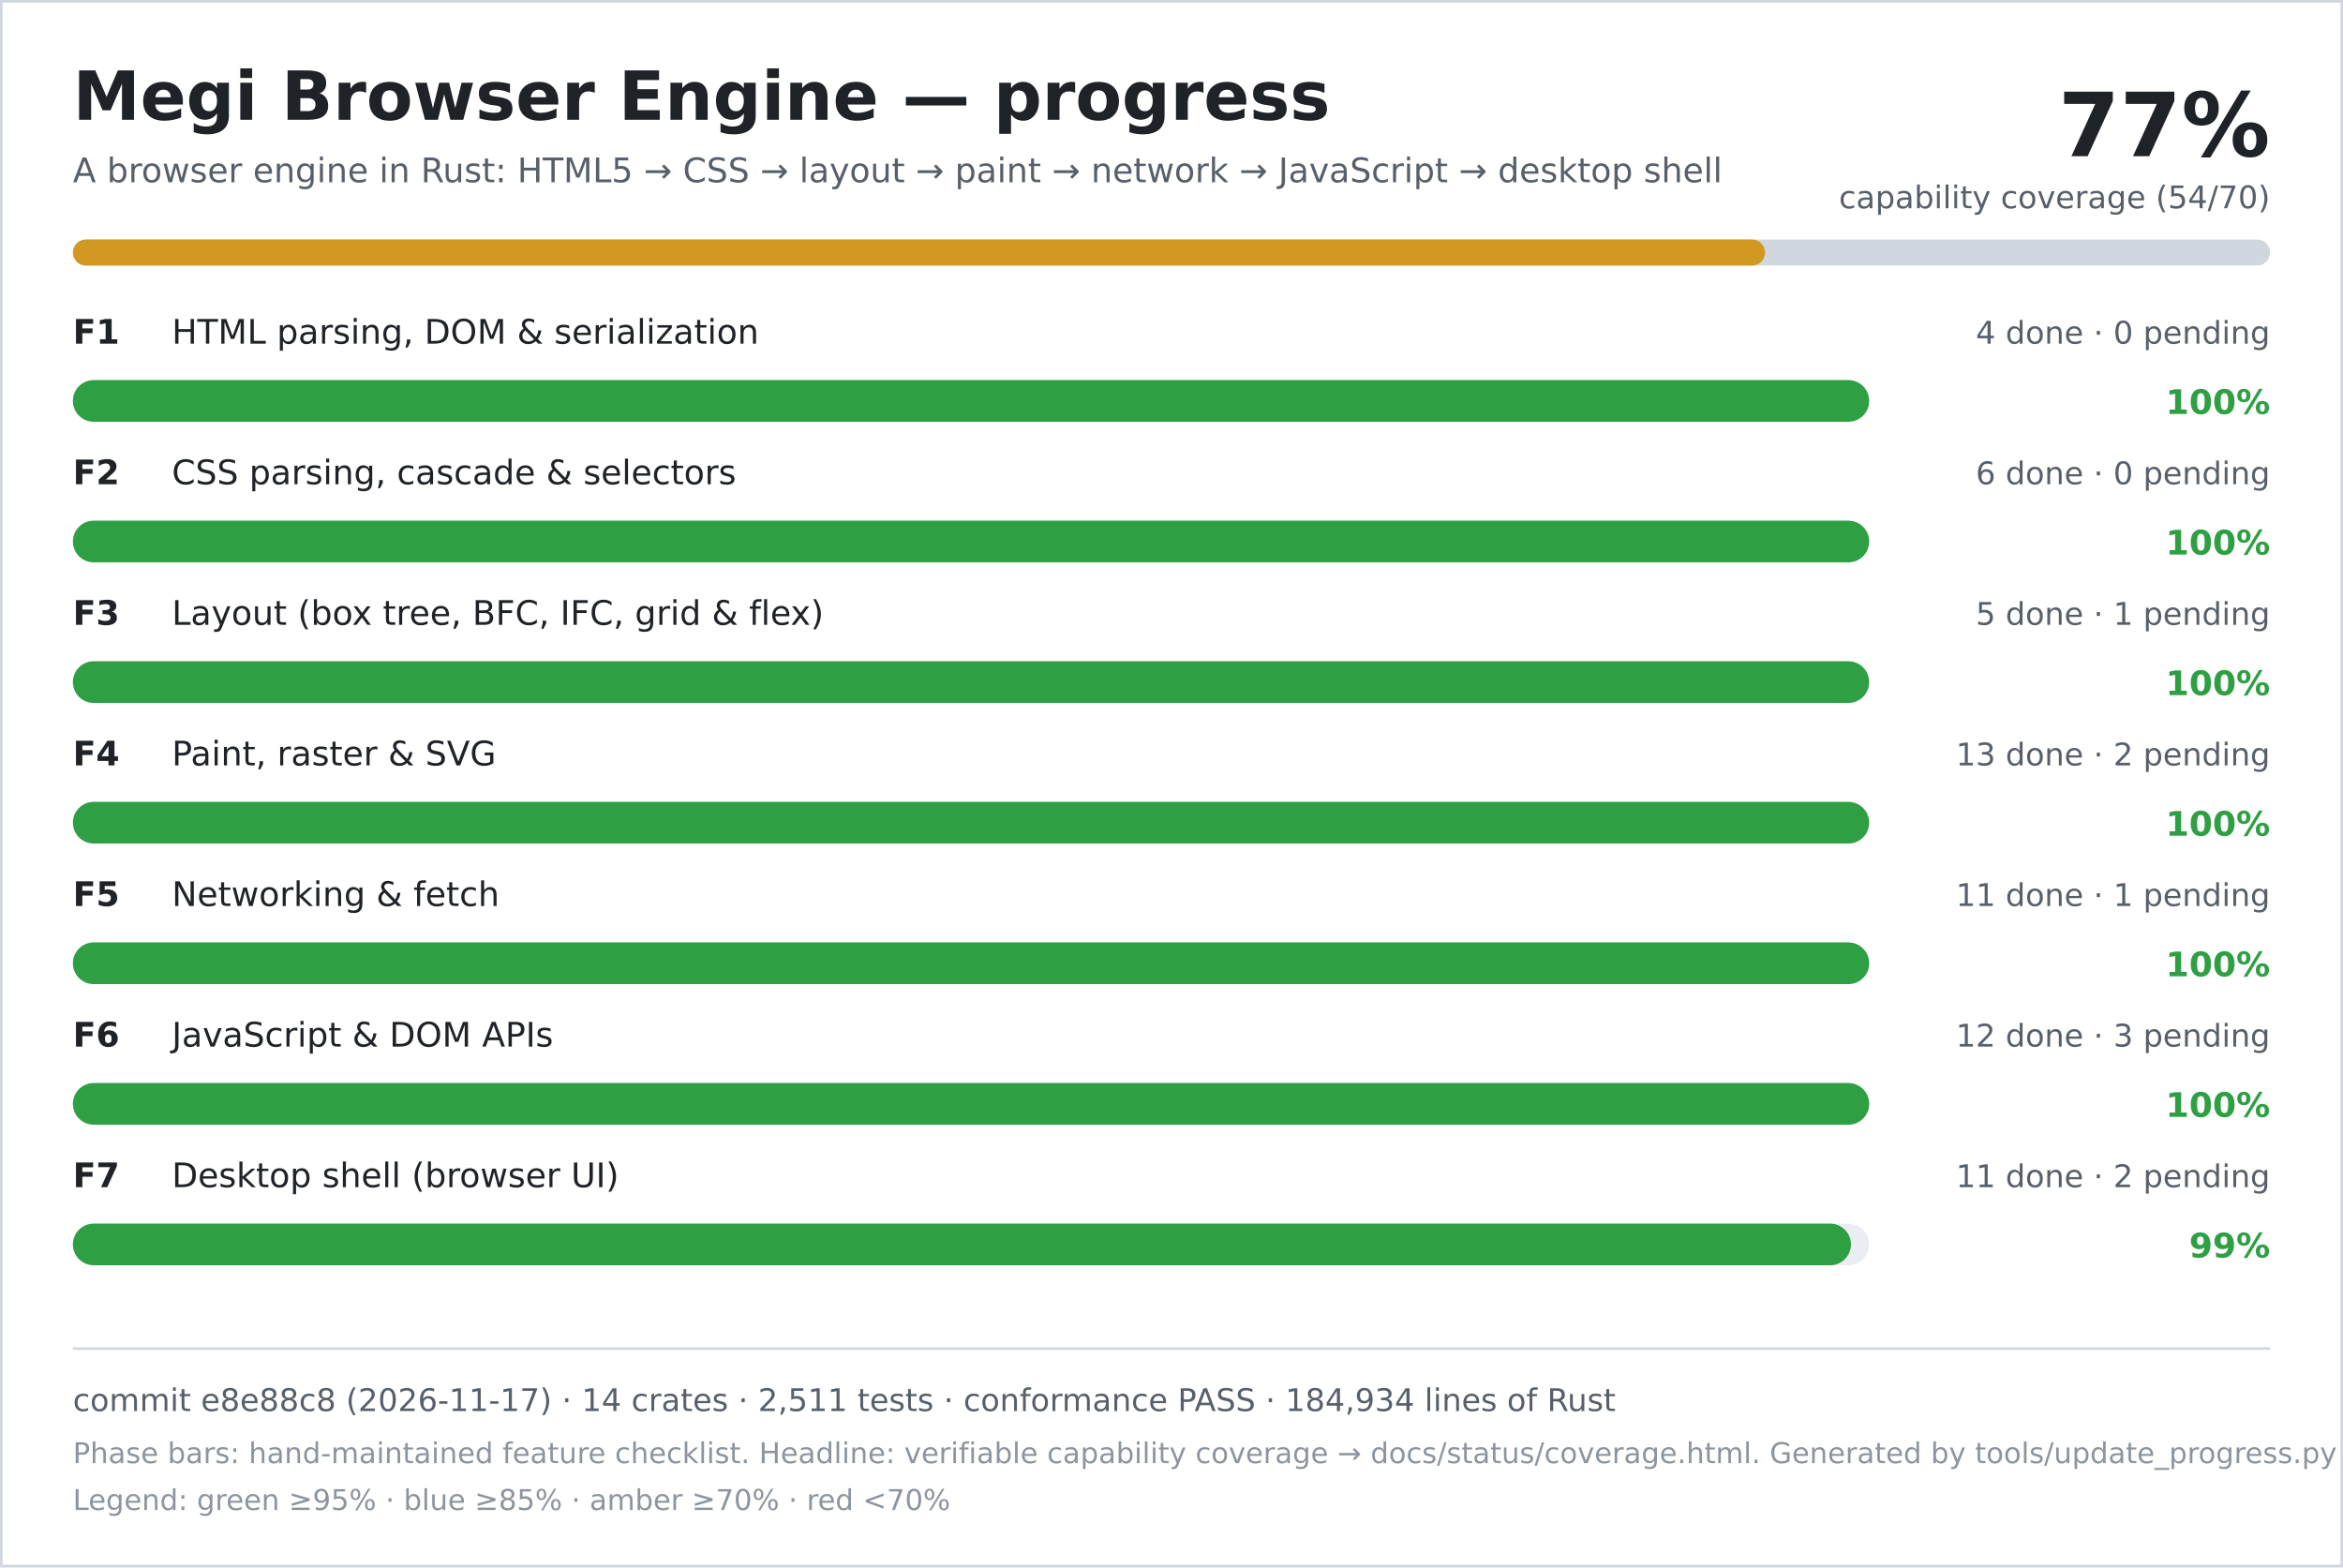
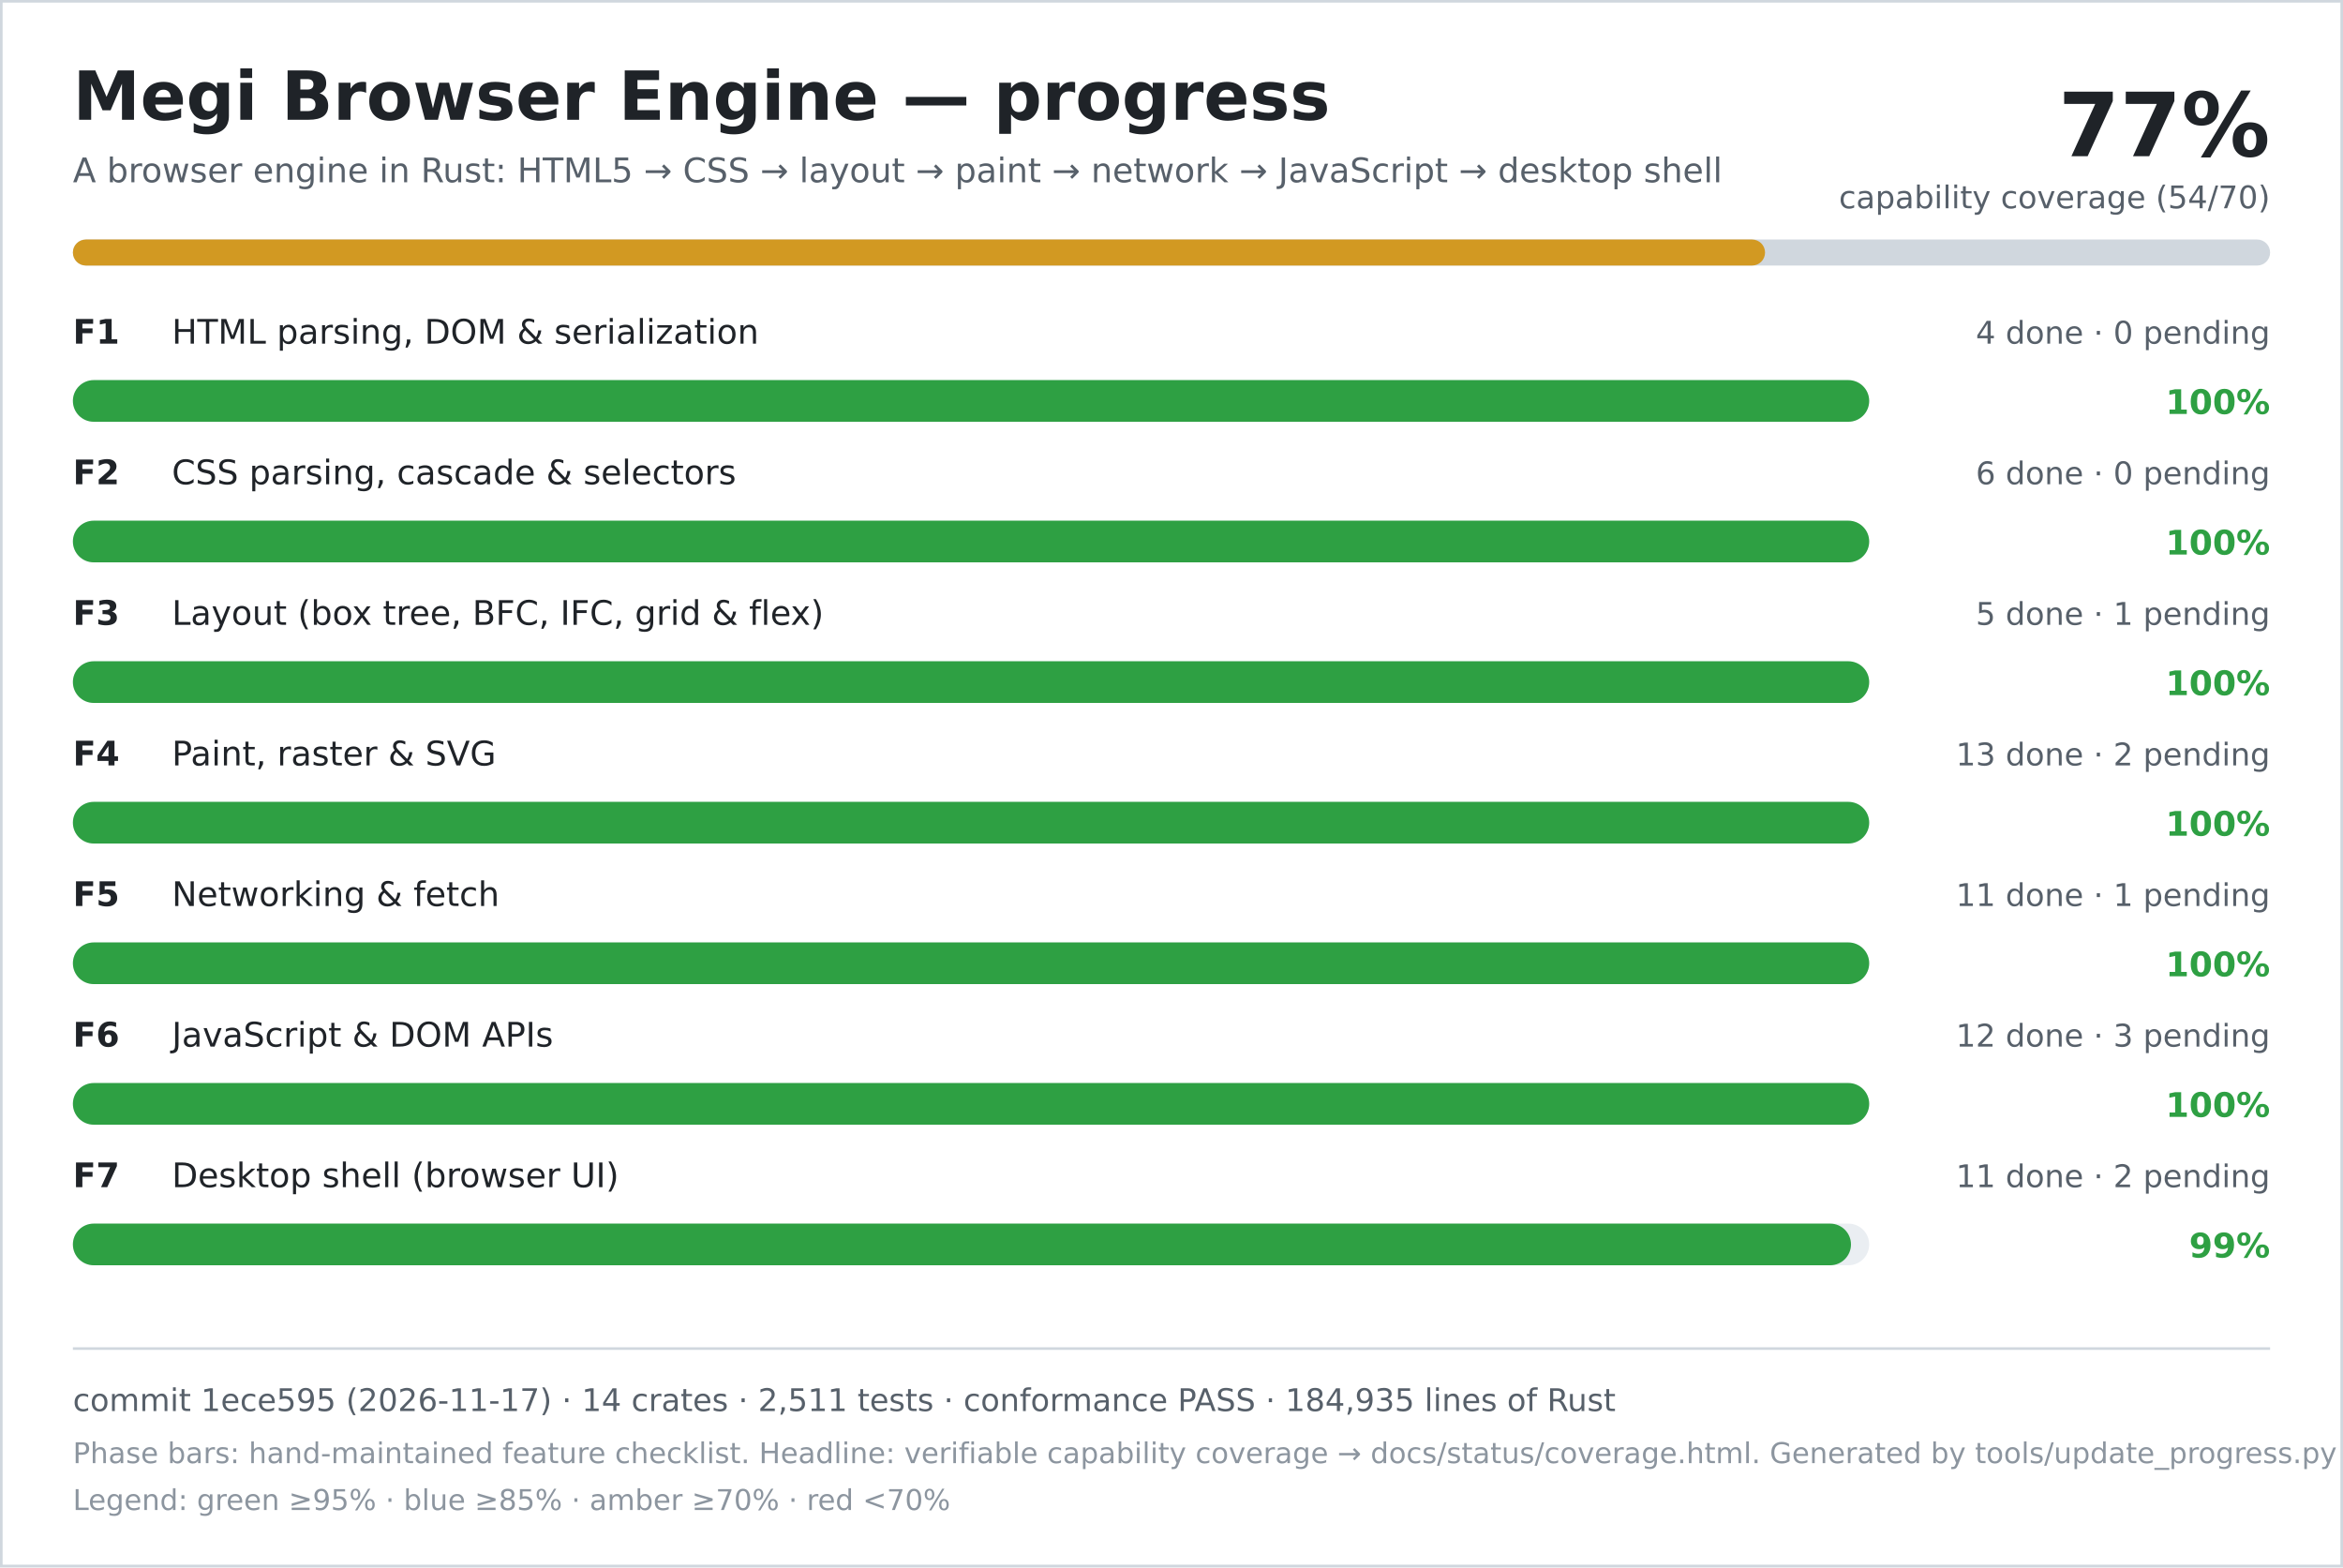
<svg xmlns="http://www.w3.org/2000/svg" width="900" height="602" viewBox="0 0 900 602" role="img" aria-labelledby="title desc">
  <rect width="900" height="602" fill="#ffffff" />
  <rect x="0.5" y="0.5" width="899" height="601" fill="none" stroke="#d0d7de" />
  <text x="28" y="46" font-family="DejaVu Sans, Verdana, sans-serif" font-size="26" font-weight="700" fill="#1f2328">Megi Browser Engine — progress</text>
  <text x="28" y="70" font-family="DejaVu Sans, Verdana, sans-serif" font-size="13" fill="#57606a">A browser engine in Rust: HTML5 → CSS → layout → paint → network → JavaScript → desktop shell</text>
  <text x="872" y="60" text-anchor="end" font-family="DejaVu Sans, Verdana, sans-serif" font-size="34" font-weight="700" fill="#1f2328">77%</text>
  <text x="872" y="80" text-anchor="end" font-family="DejaVu Sans, Verdana, sans-serif" font-size="12" fill="#57606a">capability coverage (54/70)</text>
  <rect x="28" y="92" width="844" height="10" rx="5" fill="#d0d7de" />
  <rect x="28" y="92" width="650" height="10" rx="5" fill="#d29922" />
  <text x="28" y="132" font-family="DejaVu Sans, Verdana, sans-serif" font-size="13" font-weight="700" fill="#1f2328">F1</text>
  <text x="66" y="132" font-family="DejaVu Sans, Verdana, sans-serif" font-size="13" fill="#1f2328">HTML parsing, DOM &amp; serialization</text>
  <text x="872" y="132" text-anchor="end" font-family="DejaVu Sans, Verdana, sans-serif" font-size="12" fill="#57606a">4 done · 0 pending</text>
  <rect x="28" y="146" width="690" height="16" rx="8" fill="#eaeef2" />
  <rect x="28" y="146" width="690" height="16" rx="8" fill="#2ea043" />
  <text x="872" y="159" text-anchor="end" font-family="DejaVu Sans, Verdana, sans-serif" font-size="13" font-weight="700" fill="#2ea043">100%</text>
  <text x="28" y="186" font-family="DejaVu Sans, Verdana, sans-serif" font-size="13" font-weight="700" fill="#1f2328">F2</text>
  <text x="66" y="186" font-family="DejaVu Sans, Verdana, sans-serif" font-size="13" fill="#1f2328">CSS parsing, cascade &amp; selectors</text>
  <text x="872" y="186" text-anchor="end" font-family="DejaVu Sans, Verdana, sans-serif" font-size="12" fill="#57606a">6 done · 0 pending</text>
  <rect x="28" y="200" width="690" height="16" rx="8" fill="#eaeef2" />
  <rect x="28" y="200" width="690" height="16" rx="8" fill="#2ea043" />
  <text x="872" y="213" text-anchor="end" font-family="DejaVu Sans, Verdana, sans-serif" font-size="13" font-weight="700" fill="#2ea043">100%</text>
  <text x="28" y="240" font-family="DejaVu Sans, Verdana, sans-serif" font-size="13" font-weight="700" fill="#1f2328">F3</text>
  <text x="66" y="240" font-family="DejaVu Sans, Verdana, sans-serif" font-size="13" fill="#1f2328">Layout (box tree, BFC, IFC, grid &amp; flex)</text>
  <text x="872" y="240" text-anchor="end" font-family="DejaVu Sans, Verdana, sans-serif" font-size="12" fill="#57606a">5 done · 1 pending</text>
  <rect x="28" y="254" width="690" height="16" rx="8" fill="#eaeef2" />
  <rect x="28" y="254" width="690" height="16" rx="8" fill="#2ea043" />
  <text x="872" y="267" text-anchor="end" font-family="DejaVu Sans, Verdana, sans-serif" font-size="13" font-weight="700" fill="#2ea043">100%</text>
  <text x="28" y="294" font-family="DejaVu Sans, Verdana, sans-serif" font-size="13" font-weight="700" fill="#1f2328">F4</text>
  <text x="66" y="294" font-family="DejaVu Sans, Verdana, sans-serif" font-size="13" fill="#1f2328">Paint, raster &amp; SVG</text>
  <text x="872" y="294" text-anchor="end" font-family="DejaVu Sans, Verdana, sans-serif" font-size="12" fill="#57606a">13 done · 2 pending</text>
  <rect x="28" y="308" width="690" height="16" rx="8" fill="#eaeef2" />
  <rect x="28" y="308" width="690" height="16" rx="8" fill="#2ea043" />
  <text x="872" y="321" text-anchor="end" font-family="DejaVu Sans, Verdana, sans-serif" font-size="13" font-weight="700" fill="#2ea043">100%</text>
  <text x="28" y="348" font-family="DejaVu Sans, Verdana, sans-serif" font-size="13" font-weight="700" fill="#1f2328">F5</text>
  <text x="66" y="348" font-family="DejaVu Sans, Verdana, sans-serif" font-size="13" fill="#1f2328">Networking &amp; fetch</text>
  <text x="872" y="348" text-anchor="end" font-family="DejaVu Sans, Verdana, sans-serif" font-size="12" fill="#57606a">11 done · 1 pending</text>
  <rect x="28" y="362" width="690" height="16" rx="8" fill="#eaeef2" />
  <rect x="28" y="362" width="690" height="16" rx="8" fill="#2ea043" />
  <text x="872" y="375" text-anchor="end" font-family="DejaVu Sans, Verdana, sans-serif" font-size="13" font-weight="700" fill="#2ea043">100%</text>
  <text x="28" y="402" font-family="DejaVu Sans, Verdana, sans-serif" font-size="13" font-weight="700" fill="#1f2328">F6</text>
  <text x="66" y="402" font-family="DejaVu Sans, Verdana, sans-serif" font-size="13" fill="#1f2328">JavaScript &amp; DOM APIs</text>
  <text x="872" y="402" text-anchor="end" font-family="DejaVu Sans, Verdana, sans-serif" font-size="12" fill="#57606a">12 done · 3 pending</text>
  <rect x="28" y="416" width="690" height="16" rx="8" fill="#eaeef2" />
  <rect x="28" y="416" width="690" height="16" rx="8" fill="#2ea043" />
  <text x="872" y="429" text-anchor="end" font-family="DejaVu Sans, Verdana, sans-serif" font-size="13" font-weight="700" fill="#2ea043">100%</text>
  <text x="28" y="456" font-family="DejaVu Sans, Verdana, sans-serif" font-size="13" font-weight="700" fill="#1f2328">F7</text>
  <text x="66" y="456" font-family="DejaVu Sans, Verdana, sans-serif" font-size="13" fill="#1f2328">Desktop shell (browser UI)</text>
  <text x="872" y="456" text-anchor="end" font-family="DejaVu Sans, Verdana, sans-serif" font-size="12" fill="#57606a">11 done · 2 pending</text>
  <rect x="28" y="470" width="690" height="16" rx="8" fill="#eaeef2" />
  <rect x="28" y="470" width="683" height="16" rx="8" fill="#2ea043" />
  <text x="872" y="483" text-anchor="end" font-family="DejaVu Sans, Verdana, sans-serif" font-size="13" font-weight="700" fill="#2ea043">99%</text>
  <line x1="28" y1="518" x2="872" y2="518" stroke="#d0d7de" />
-   <text x="28" y="542" font-family="DejaVu Sans, Verdana, sans-serif" font-size="12" fill="#57606a">commit e8e88c8 (2026-11-17) · 14 crates · 2,511 tests · conformance PASS · 184,934 lines of Rust</text>
+   <text x="28" y="542" font-family="DejaVu Sans, Verdana, sans-serif" font-size="12" fill="#57606a">commit 1ece595 (2026-11-17) · 14 crates · 2,511 tests · conformance PASS · 184,935 lines of Rust</text>
  <text x="28" y="562" font-family="DejaVu Sans, Verdana, sans-serif" font-size="11" fill="#8c959f">Phase bars: hand-maintained feature checklist. Headline: verifiable capability coverage → docs/status/coverage.html. Generated by tools/update_progress.py — do not edit.</text>
  <text x="28" y="580" font-family="DejaVu Sans, Verdana, sans-serif" font-size="11" fill="#8c959f">Legend: green ≥95% · blue ≥85% · amber ≥70% · red &lt;70%</text>
</svg>
